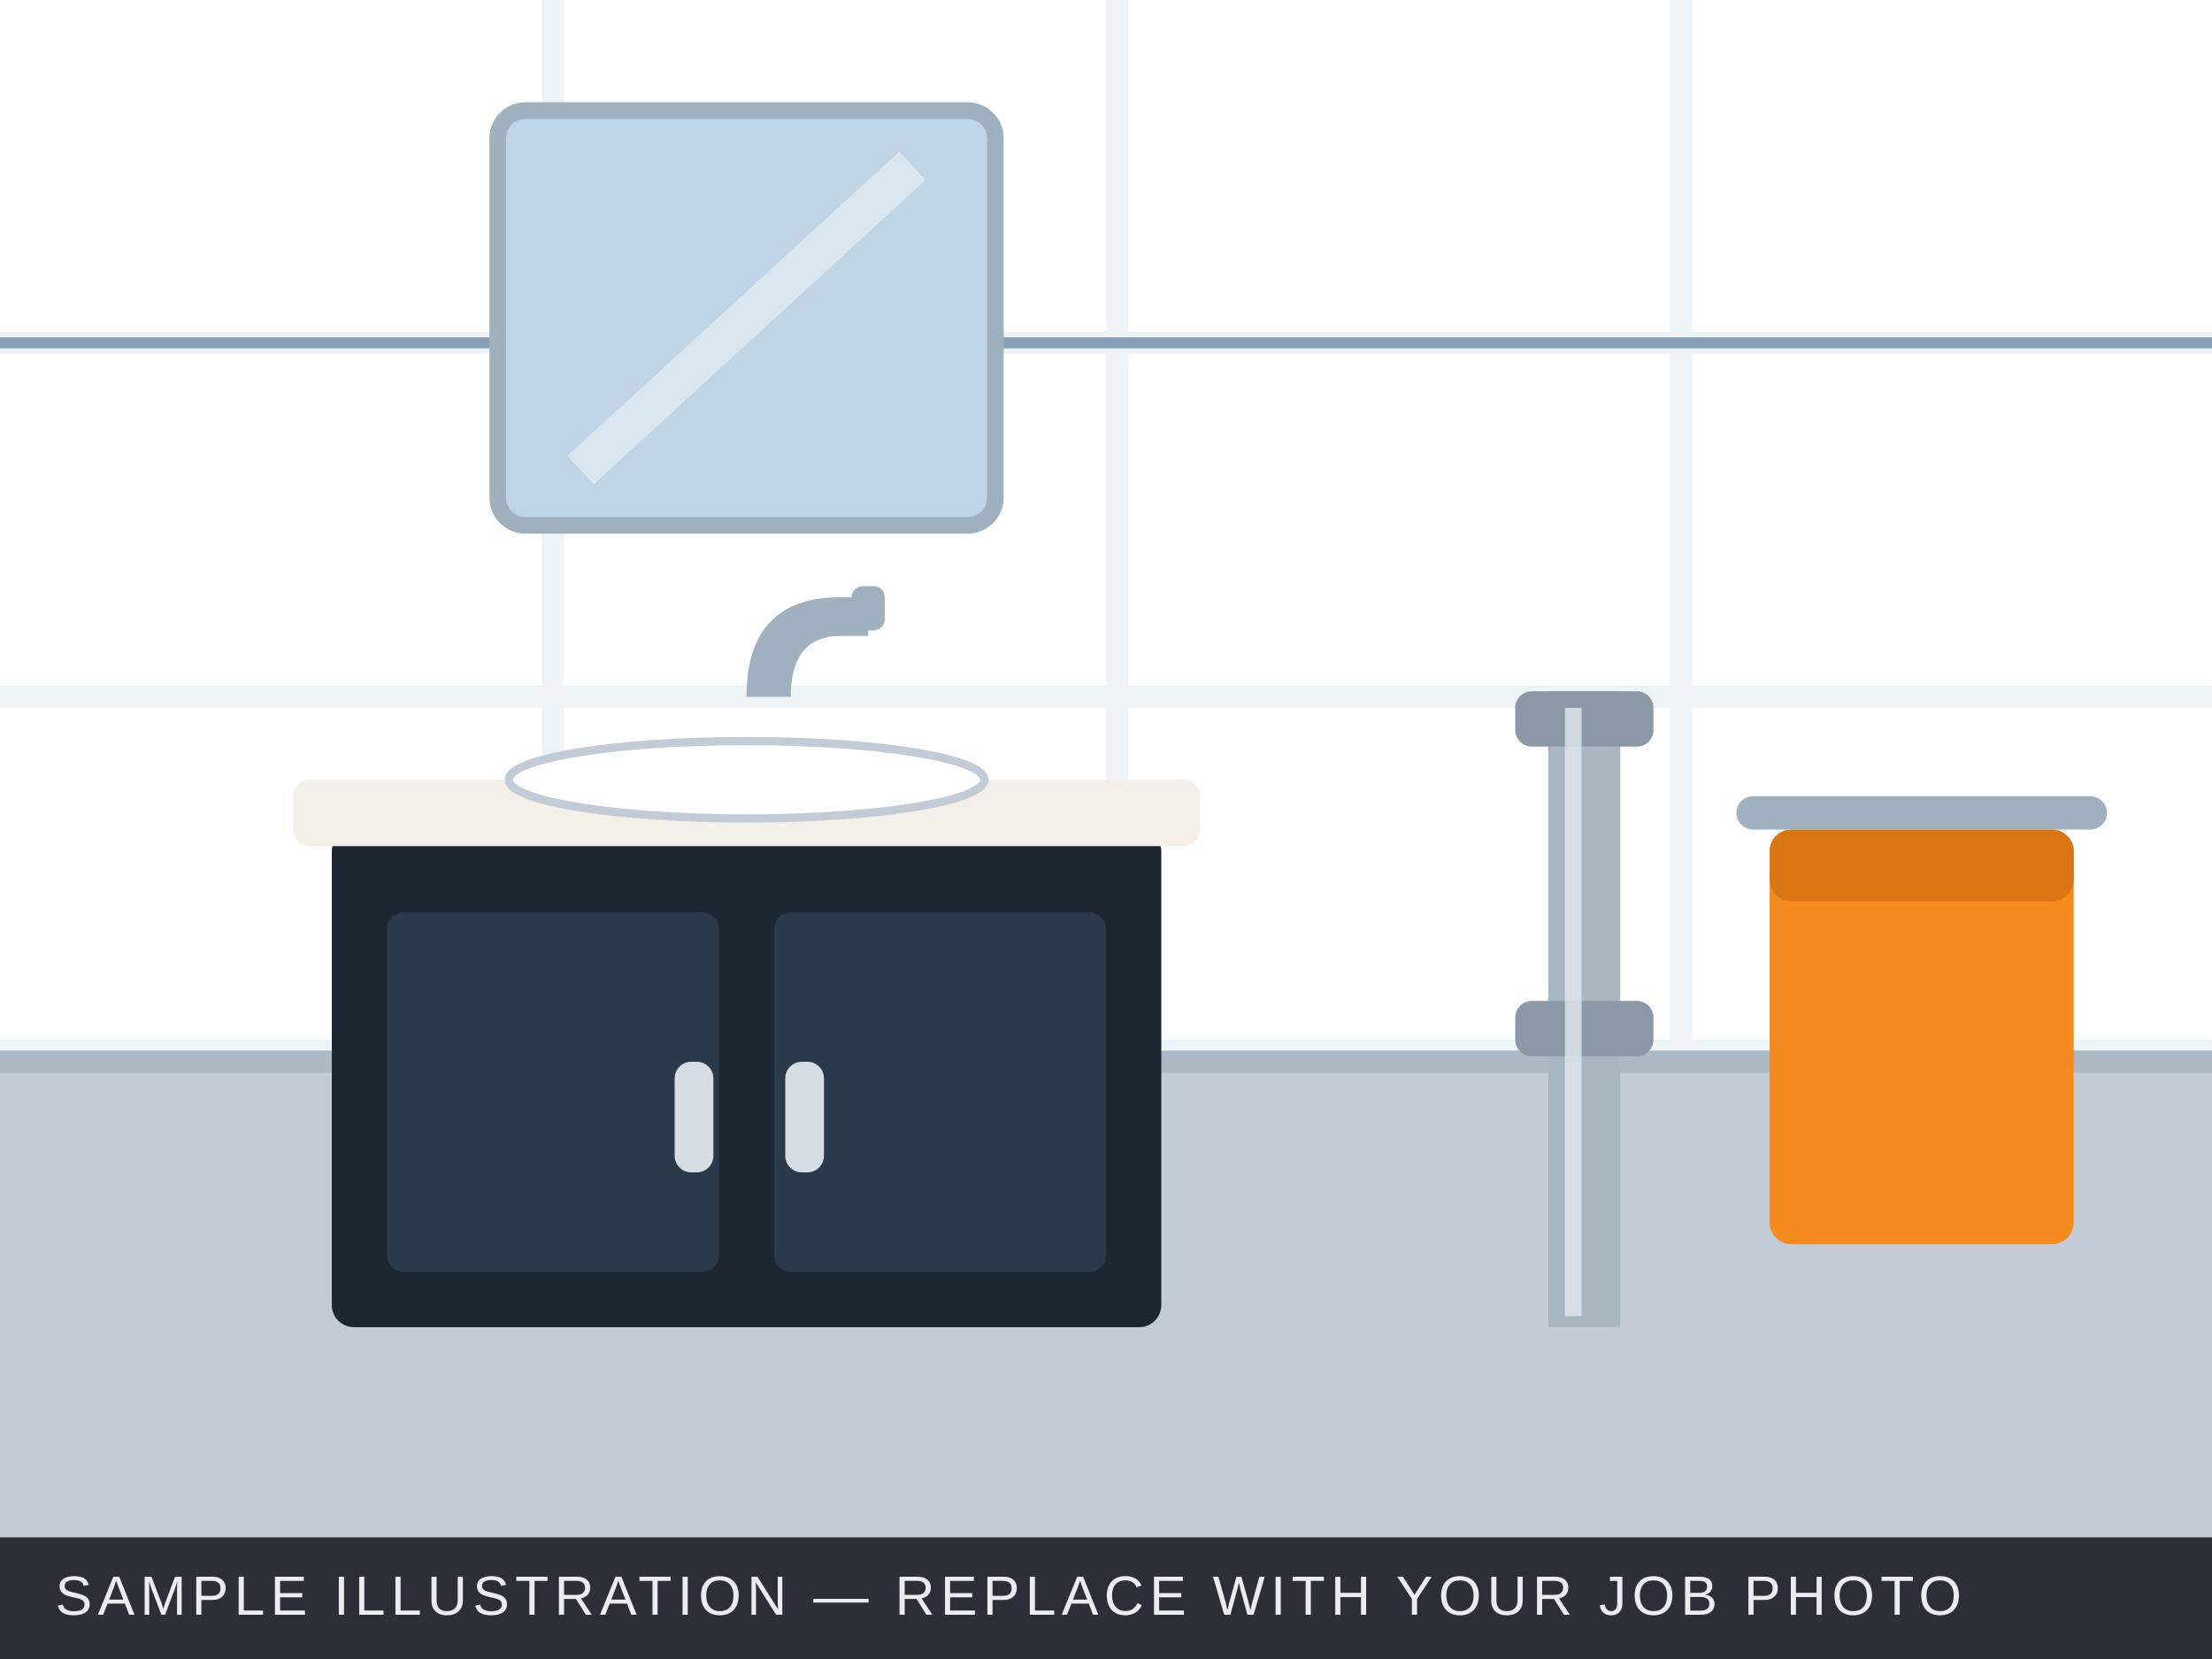
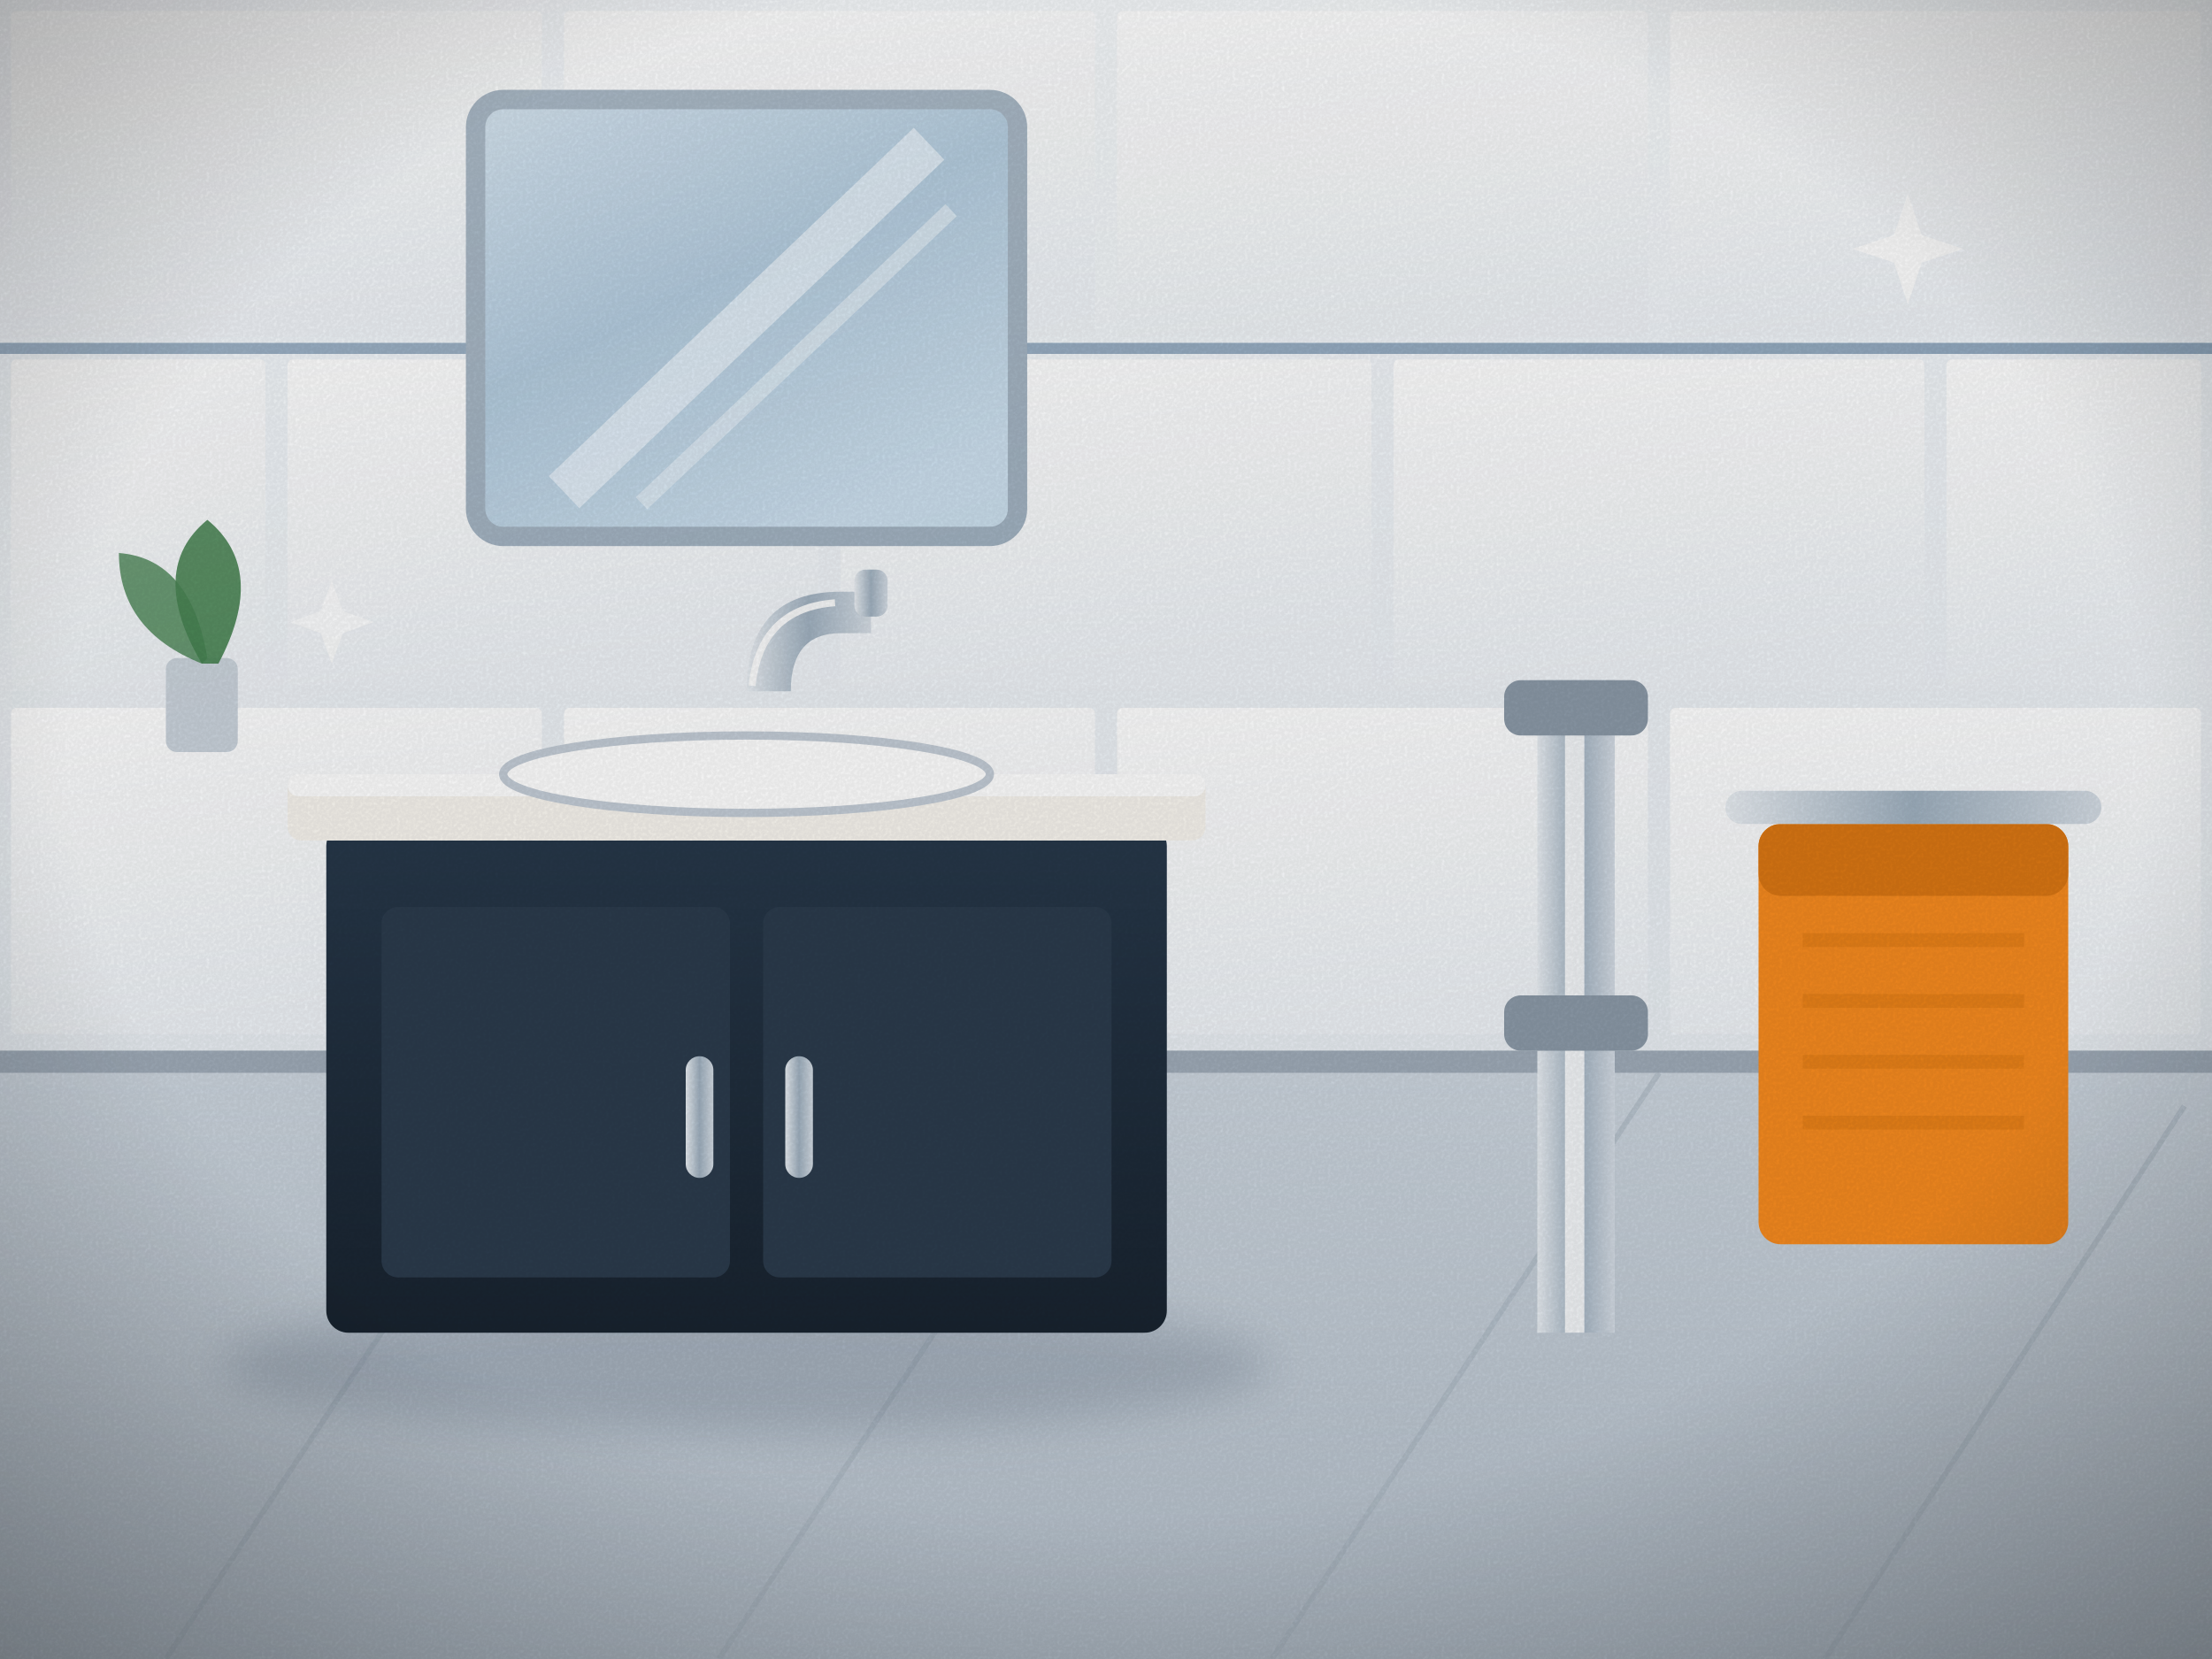
- <svg xmlns="http://www.w3.org/2000/svg" viewBox="0 0 800 600" role="img" aria-label="After: renovated bright bathroom (placeholder illustration)">
-   <rect width="800" height="600" fill="#dfe6ec" />
-   <rect width="800" height="380" fill="#eef3f7" />
-   <g fill="#ffffff">
-     <rect x="0" y="0" width="196" height="120" />
-     <rect x="204" y="0" width="196" height="120" />
-     <rect x="408" y="0" width="196" height="120" />
-     <rect x="612" y="0" width="188" height="120" />
-     <rect x="0" y="128" width="196" height="120" />
-     <rect x="204" y="128" width="196" height="120" />
-     <rect x="408" y="128" width="196" height="120" />
-     <rect x="612" y="128" width="188" height="120" />
-     <rect x="0" y="256" width="196" height="120" />
-     <rect x="204" y="256" width="196" height="120" />
-     <rect x="408" y="256" width="196" height="120" />
-     <rect x="612" y="256" width="188" height="120" />
+ <svg xmlns="http://www.w3.org/2000/svg" viewBox="0 0 800 600" role="img" aria-label="After: renovated bright bathroom with new vanity and chrome fixtures">
+   <defs>
+     <filter id="grain">
+       <feTurbulence type="fractalNoise" baseFrequency="0.9" numOctaves="2" stitchTiles="stitch" />
+       <feColorMatrix type="matrix" values="0 0 0 0 0  0 0 0 0 0  0 0 0 0 0  0.6 0.6 0.6 0 0" />
+       <feComposite operator="in" in2="SourceGraphic" />
+     </filter>
+     <filter id="soft" x="-40%" y="-40%" width="180%" height="180%">
+       <feGaussianBlur stdDeviation="8" />
+     </filter>
+     <filter id="soft4" x="-40%" y="-40%" width="180%" height="180%">
+       <feGaussianBlur stdDeviation="4" />
+     </filter>
+     <radialGradient id="vig" cx="0.5" cy="0.45" r="0.75">
+       <stop offset="0.62" stop-color="#000" stop-opacity="0" />
+       <stop offset="1" stop-color="#000" stop-opacity="0.32" />
+     </radialGradient>
+     <linearGradient id="toplight" x1="0" y1="0" x2="0.35" y2="1">
+       <stop offset="0" stop-color="#fff" stop-opacity="0.16" />
+       <stop offset="0.5" stop-color="#fff" stop-opacity="0" />
+     </linearGradient>
+     <linearGradient id="paWall" x1="0" y1="0" x2="0" y2="1">
+       <stop offset="0" stop-color="#f4f7fa" />
+       <stop offset="1" stop-color="#e2e9ef" />
+     </linearGradient>
+     <linearGradient id="paTile" x1="0" y1="0" x2="0.2" y2="1">
+       <stop offset="0" stop-color="#ffffff" />
+       <stop offset="1" stop-color="#eef2f6" />
+     </linearGradient>
+     <linearGradient id="paFloor" x1="0" y1="0" x2="0" y2="1">
+       <stop offset="0" stop-color="#cdd6df" />
+       <stop offset="1" stop-color="#b4bfca" />
+     </linearGradient>
+     <linearGradient id="paNavy" x1="0" y1="0" x2="0" y2="1">
+       <stop offset="0" stop-color="#27384a" />
+       <stop offset="1" stop-color="#18232f" />
+     </linearGradient>
+     <linearGradient id="paChrome" x1="0" y1="0" x2="1" y2="0">
+       <stop offset="0" stop-color="#e8edf2" />
+       <stop offset="0.5" stop-color="#9fb0bf" />
+       <stop offset="1" stop-color="#d4dce4" />
+     </linearGradient>
+     <linearGradient id="paMirror" x1="0" y1="0" x2="0.6" y2="1">
+       <stop offset="0" stop-color="#cfe0ed" />
+       <stop offset="0.5" stop-color="#aec8dc" />
+       <stop offset="1" stop-color="#cadeed" />
+     </linearGradient>
+   </defs>
+   <rect width="800" height="600" fill="url(#paWall)" />
+   <g>
+     <rect x="4" y="4" width="192" height="118" rx="2" fill="url(#paTile)" />
+     <rect x="204" y="4" width="192" height="118" rx="2" fill="url(#paTile)" />
+     <rect x="404" y="4" width="192" height="118" rx="2" fill="url(#paTile)" />
+     <rect x="604" y="4" width="192" height="118" rx="2" fill="url(#paTile)" />
+     <rect x="104" y="130" width="192" height="118" rx="2" fill="url(#paTile)" />
+     <rect x="4" y="130" width="92" height="118" rx="2" fill="url(#paTile)" />
+     <rect x="304" y="130" width="192" height="118" rx="2" fill="url(#paTile)" />
+     <rect x="504" y="130" width="192" height="118" rx="2" fill="url(#paTile)" />
+     <rect x="704" y="130" width="92" height="118" rx="2" fill="url(#paTile)" />
+     <rect x="4" y="256" width="192" height="118" rx="2" fill="url(#paTile)" />
+     <rect x="204" y="256" width="192" height="118" rx="2" fill="url(#paTile)" />
+     <rect x="404" y="256" width="192" height="118" rx="2" fill="url(#paTile)" />
+     <rect x="604" y="256" width="192" height="118" rx="2" fill="url(#paTile)" />
  </g>
-   <rect x="0" y="122" width="800" height="4" fill="#1E4E7A" opacity="0.5" />
-   <rect y="380" width="800" height="220" fill="#c3ccd6" />
-   <rect y="380" width="800" height="8" fill="#aeb9c6" />
-   <rect x="120" y="300" width="300" height="180" rx="8" fill="#1C2733" />
-   <rect x="140" y="330" width="120" height="130" rx="6" fill="#2b3a4a" />
-   <rect x="280" y="330" width="120" height="130" rx="6" fill="#2b3a4a" />
-   <rect x="244" y="384" width="14" height="40" rx="6" fill="#d7dde4" />
-   <rect x="284" y="384" width="14" height="40" rx="6" fill="#d7dde4" />
-   <rect x="106" y="282" width="328" height="24" rx="6" fill="#f4f0e9" />
-   <ellipse cx="270" cy="282" rx="86" ry="14" fill="#ffffff" stroke="#c3ccd6" stroke-width="3" />
-   <path d="M270 252 q0 -36 34 -36 h10 v14 h-10 q-18 0 -18 22 z" fill="#9fb0bf" />
-   <rect x="308" y="212" width="12" height="16" rx="4" fill="#9fb0bf" />
-   <rect x="180" y="40" width="180" height="150" rx="10" fill="#bfd4e4" stroke="#9fb0bf" stroke-width="6" />
-   <path d="M210 170 L330 60" stroke="#e6f0f7" stroke-width="14" opacity="0.7" />
-   <rect x="560" y="250" width="26" height="230" fill="#aab6c2" />
-   <rect x="548" y="250" width="50" height="20" rx="6" fill="#8b99a7" />
-   <rect x="548" y="362" width="50" height="20" rx="6" fill="#8b99a7" />
-   <rect x="566" y="256" width="6" height="220" fill="#e2e8ee" opacity="0.8" />
-   <rect x="640" y="300" width="110" height="150" rx="8" fill="#F58A1F" />
-   <rect x="640" y="300" width="110" height="26" rx="8" fill="#d97613" />
-   <rect x="628" y="288" width="134" height="12" rx="6" fill="#9fb0bf" />
-   <rect x="0" y="556" width="800" height="44" fill="#10151C" opacity="0.85" />
-   <text x="20" y="584" font-family="Arial, Helvetica, sans-serif" font-size="20" letter-spacing="2" fill="#E9EDF2">SAMPLE ILLUSTRATION — REPLACE WITH YOUR JOB PHOTO</text>
+   <rect x="0" y="124" width="800" height="4" fill="#1E4E7A" opacity="0.45" />
+   <rect y="380" width="800" height="220" fill="url(#paFloor)" />
+   <rect y="380" width="800" height="8" fill="#9fabb8" />
+   <path d="M60 600 L200 388 M260 600 L400 388 M460 600 L600 388 M660 600 L790 400" stroke="#a8b4c0" stroke-width="2" opacity="0.55" />
+   <ellipse cx="270" cy="494" rx="190" ry="24" fill="#5b6b7d" opacity="0.28" filter="url(#soft)" />
+   <g>
+     <rect x="118" y="298" width="304" height="184" rx="8" fill="url(#paNavy)" />
+     <rect x="138" y="328" width="126" height="134" rx="6" fill="#2b3b4c" />
+     <rect x="276" y="328" width="126" height="134" rx="6" fill="#2b3b4c" />
+     <rect x="248" y="382" width="10" height="44" rx="5" fill="url(#paChrome)" />
+     <rect x="284" y="382" width="10" height="44" rx="5" fill="url(#paChrome)" />
+     <rect x="104" y="280" width="332" height="24" rx="5" fill="#f7f4ee" />
+     <rect x="104" y="280" width="332" height="8" rx="4" fill="#ffffff" />
+   </g>
+   <ellipse cx="270" cy="280" rx="88" ry="14" fill="#ffffff" stroke="#c3ccd6" stroke-width="3" />
+   <path d="M270 250 q0 -36 34 -36 h11 v15 h-11 q-18 0 -18 21 z" fill="url(#paChrome)" />
+   <rect x="309" y="206" width="12" height="17" rx="4" fill="url(#paChrome)" />
+   <path d="M272 248 q3 -28 30 -30" stroke="#ffffff" stroke-width="2.5" fill="none" opacity="0.9" />
+   <g>
+     <rect x="172" y="36" width="196" height="158" rx="10" fill="url(#paMirror)" stroke="#9fb0bf" stroke-width="7" />
+     <path d="M204 178 L336 52" stroke="#e8f2f9" stroke-width="16" opacity="0.75" />
+     <path d="M232 182 L344 76" stroke="#e8f2f9" stroke-width="6" opacity="0.6" />
+   </g>
+   <g>
+     <rect x="556" y="246" width="28" height="236" fill="url(#paChrome)" />
+     <rect x="566" y="246" width="7" height="236" fill="#ffffff" opacity="0.85" />
+     <rect x="544" y="246" width="52" height="20" rx="6" fill="#8b99a7" />
+     <rect x="544" y="360" width="52" height="20" rx="6" fill="#8b99a7" />
+   </g>
+   <g>
+     <rect x="636" y="298" width="112" height="152" rx="8" fill="#F58A1F" />
+     <rect x="636" y="298" width="112" height="26" rx="8" fill="#d97613" />
+     <path d="M652 340 h80 M652 362 h80 M652 384 h80 M652 406 h80" stroke="#e07c14" stroke-width="5" opacity="0.65" />
+     <rect x="624" y="286" width="136" height="12" rx="6" fill="url(#paChrome)" />
+   </g>
+   <g fill="#3f7d4a">
+     <rect x="60" y="238" width="26" height="34" rx="4" fill="#c9d2db" />
+     <path d="M73 240 q-20 -34 2 -52 q22 18 4 52 z" opacity="0.9" />
+     <path d="M73 240 q-30 -12 -30 -40 q26 2 32 38 z" opacity="0.8" />
+   </g>
+   <path d="M690 70 l5 15 15 5 -15 5 -5 15 -5 -15 -15 -5 15 -5 z" fill="#ffffff" opacity="0.9">
+     <animate attributeName="opacity" values="0.2;0.95;0.2" dur="2.6s" repeatCount="indefinite" />
+   </path>
+   <path d="M120 210 l4 11 11 4 -11 4 -4 11 -4 -11 -11 -4 11 -4 z" fill="#ffffff" opacity="0.8">
+     <animate attributeName="opacity" values="0.85;0.15;0.85" dur="3.1s" repeatCount="indefinite" />
+   </path>
+   <rect width="800" height="600" fill="url(#toplight)" />
+   <rect width="800" height="600" fill="url(#vig)" />
+   <rect width="800" height="600" fill="#808080" opacity="0.10" filter="url(#grain)" />
</svg>
